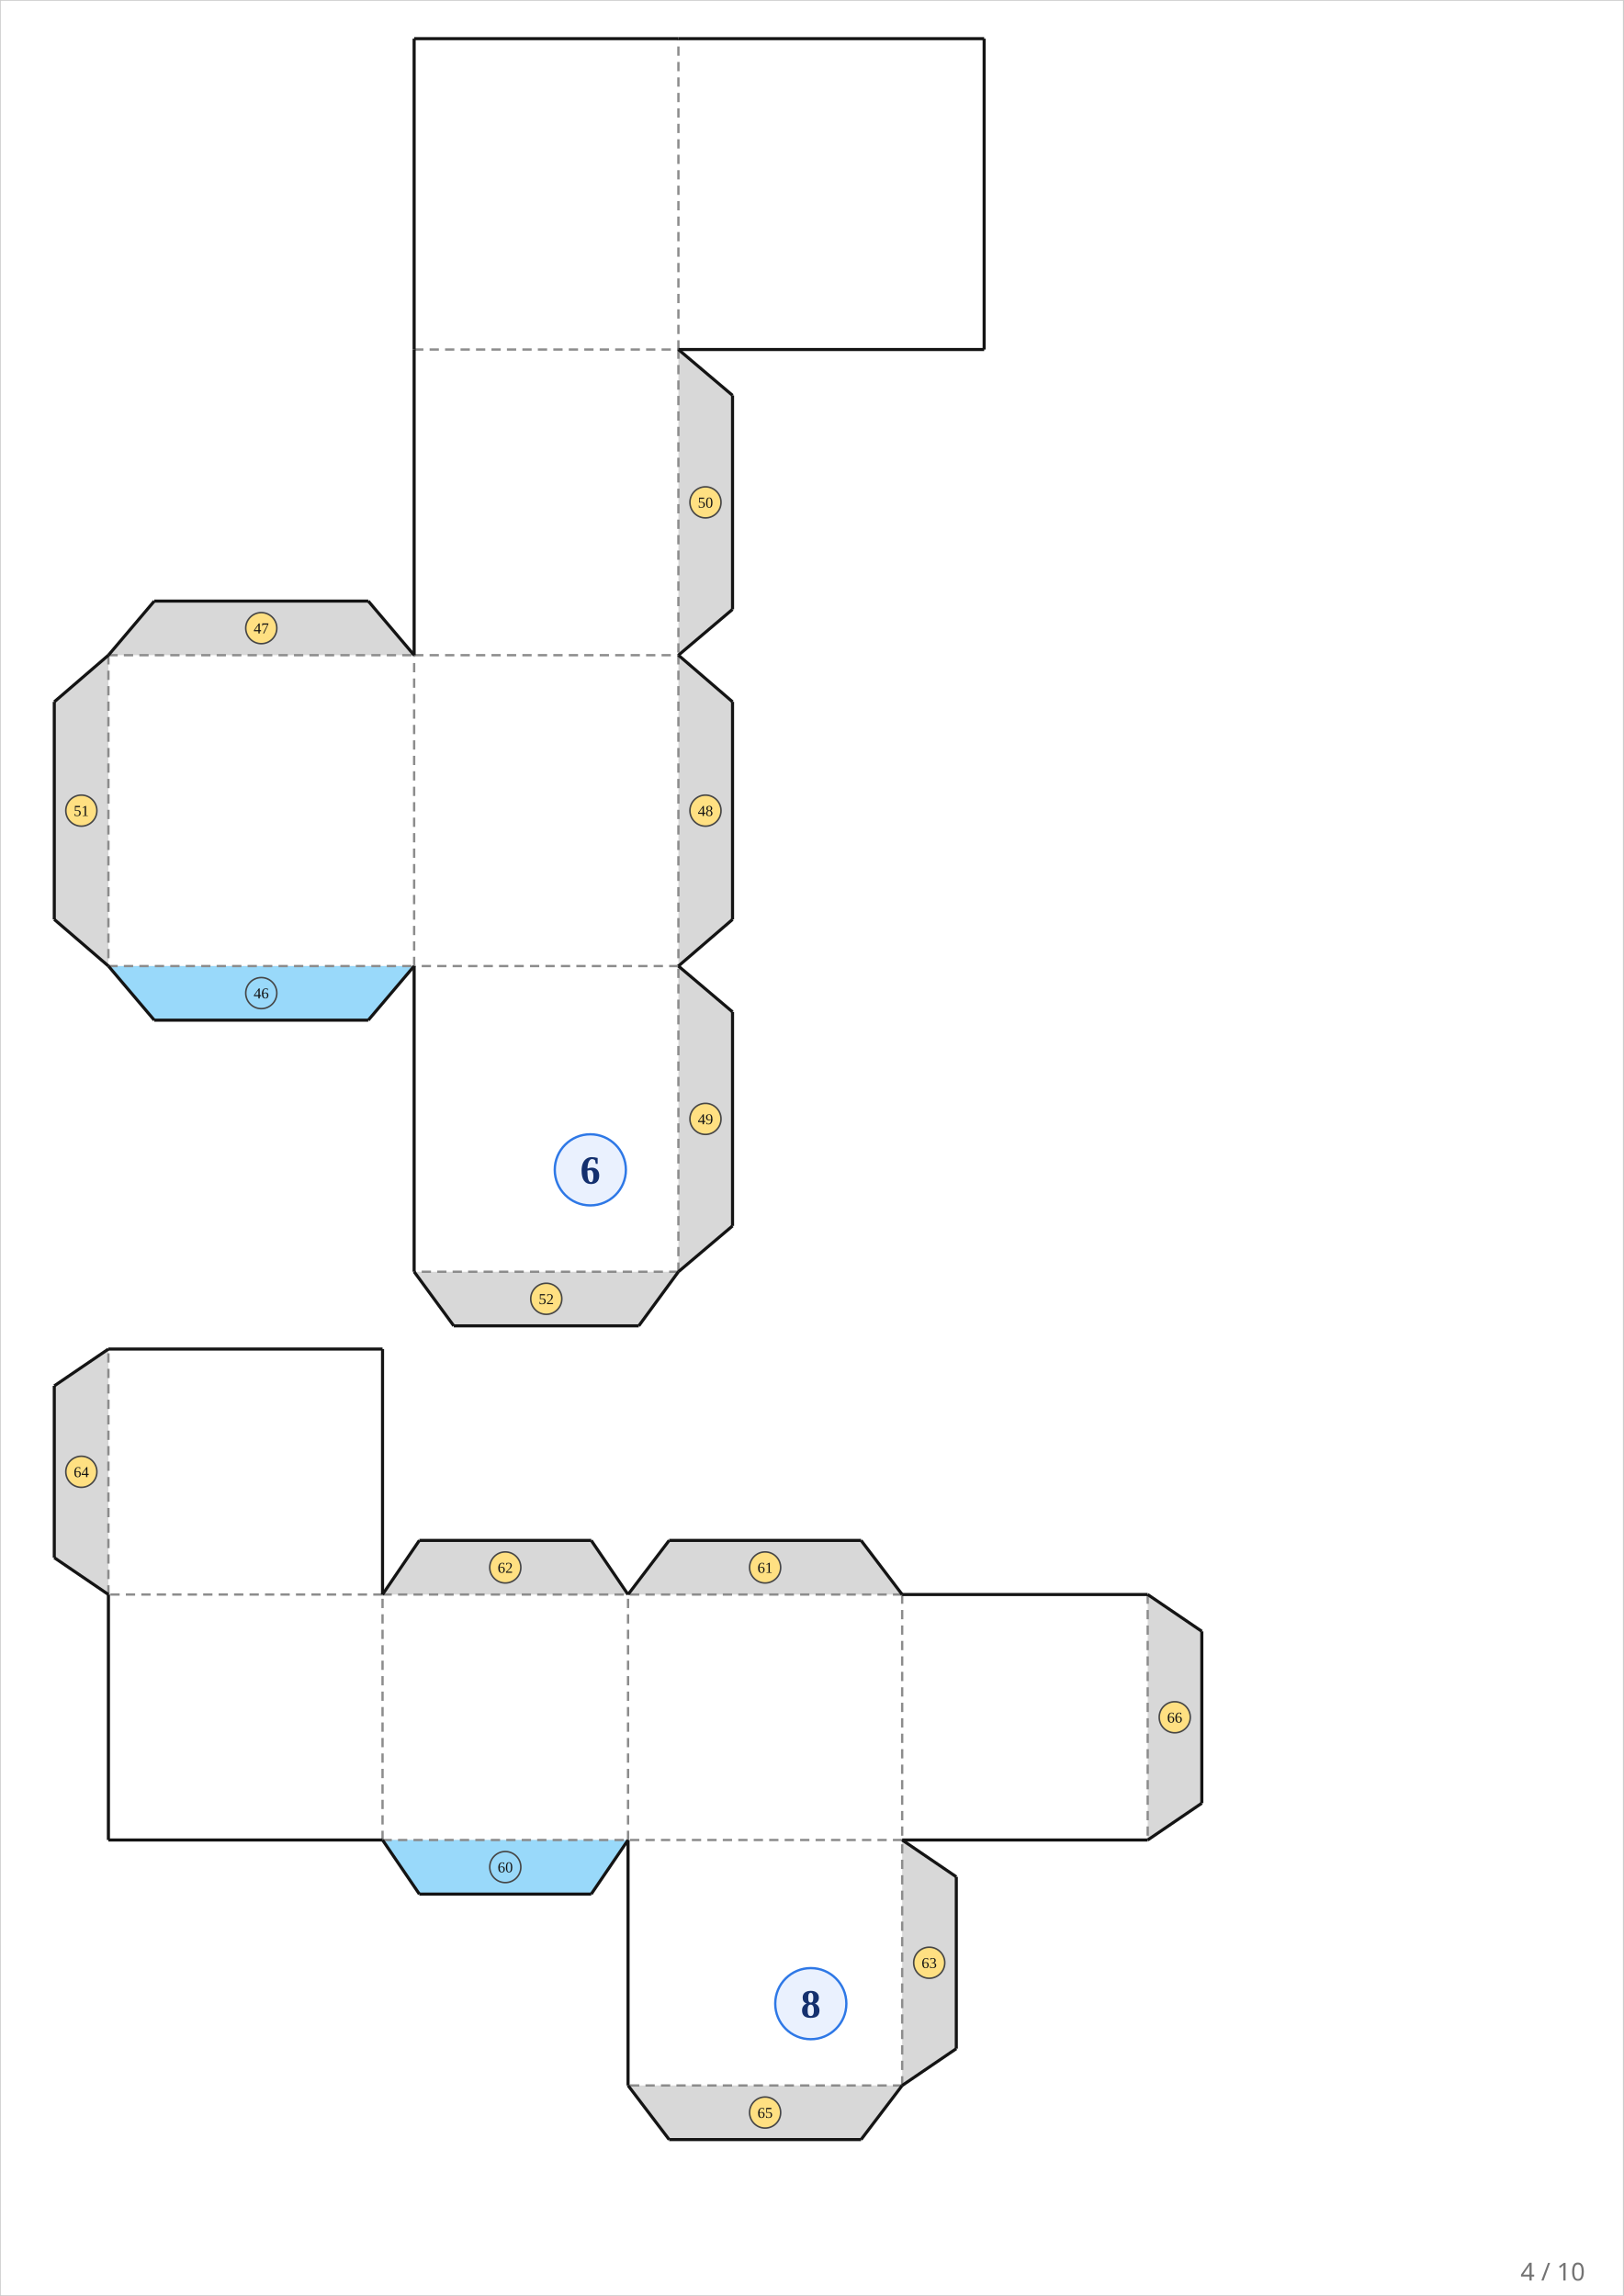
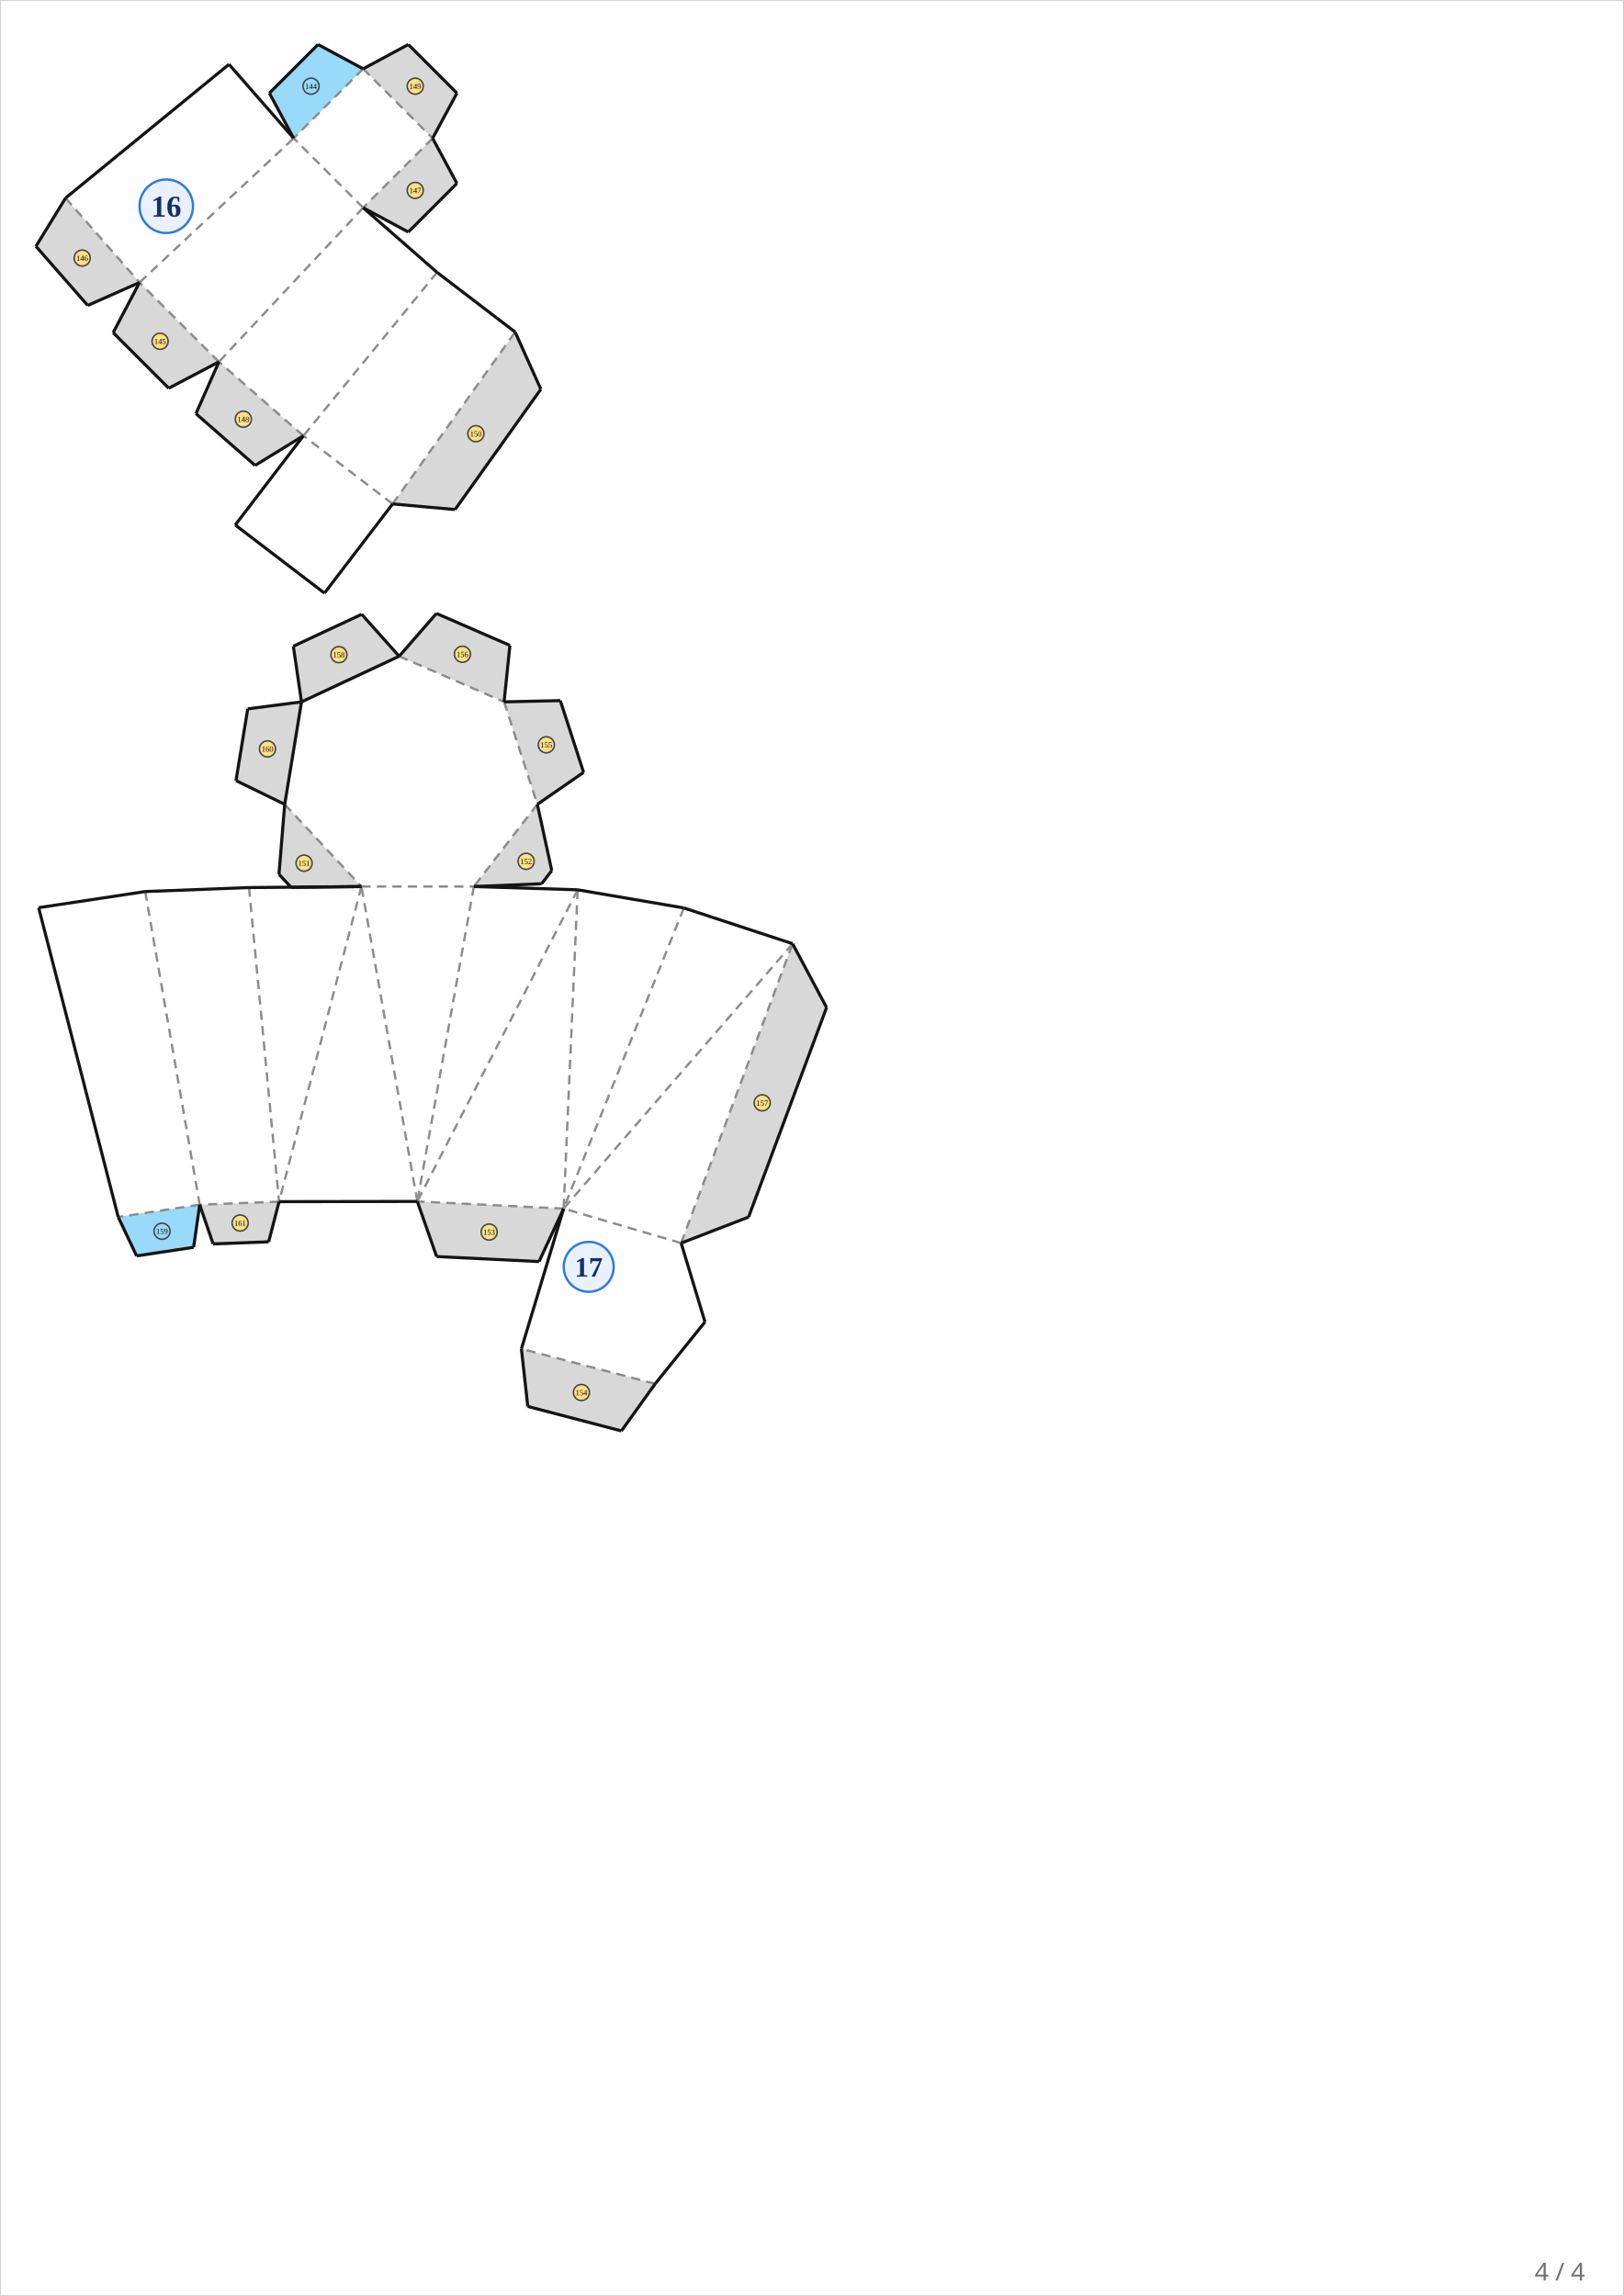
<svg xmlns="http://www.w3.org/2000/svg" width="210.00mm" height="297.00mm" viewBox="0 0 210.00 297.00">
  <rect x="0" y="0" width="210.00" height="297.00" fill="#ffffff" stroke="#cccccc" stroke-width="0.2" />
-   <polygon points="53.562,124.964 47.631,131.964 19.952,131.964 14.021,124.964" fill="rgb(216,216,216)" />
-   <polygon points="53.562,84.753 47.631,77.753 19.952,77.753 14.021,84.753" fill="rgb(216,216,216)" />
-   <polygon points="87.742,124.964 94.742,118.933 94.742,90.785 87.742,84.753" fill="rgb(216,216,216)" />
-   <polygon points="87.742,124.964 94.742,130.896 94.742,158.575 87.742,164.506" fill="rgb(216,216,216)" />
-   <polygon points="87.742,84.753 94.742,78.822 94.742,51.143 87.742,45.212" fill="rgb(216,216,216)" />
-   <polygon points="14.021,124.964 7.021,118.933 7.021,90.785 14.021,84.753" fill="rgb(216,216,216)" />
-   <polygon points="53.562,164.506 58.689,171.506 82.615,171.506 87.742,164.506" fill="rgb(216,216,216)" />
-   <polygon points="53.562,124.964 47.631,131.964 19.952,131.964 14.021,124.964" fill="#99d9fa" />
-   <line x1="53.562" y1="124.964" x2="53.562" y2="84.753" stroke="#8c8c8c" stroke-width="0.3" stroke-dasharray="1.2,0.8" />
-   <line x1="87.742" y1="124.964" x2="53.562" y2="124.964" stroke="#8c8c8c" stroke-width="0.3" stroke-dasharray="1.2,0.8" />
-   <line x1="53.562" y1="84.753" x2="87.742" y2="84.753" stroke="#8c8c8c" stroke-width="0.3" stroke-dasharray="1.2,0.8" />
-   <line x1="53.562" y1="45.212" x2="87.742" y2="45.212" stroke="#8c8c8c" stroke-width="0.3" stroke-dasharray="1.2,0.8" />
-   <line x1="87.742" y1="45.212" x2="87.742" y2="5.0" stroke="#8c8c8c" stroke-width="0.3" stroke-dasharray="1.2,0.8" />
-   <line x1="14.021" y1="124.964" x2="53.562" y2="124.964" stroke="#8c8c8c" stroke-width="0.3" stroke-dasharray="1.2,0.8" />
-   <line x1="14.021" y1="84.753" x2="53.562" y2="84.753" stroke="#8c8c8c" stroke-width="0.3" stroke-dasharray="1.2,0.8" />
-   <line x1="87.742" y1="84.753" x2="87.742" y2="124.964" stroke="#8c8c8c" stroke-width="0.3" stroke-dasharray="1.2,0.8" />
-   <line x1="87.742" y1="164.506" x2="87.742" y2="124.964" stroke="#8c8c8c" stroke-width="0.3" stroke-dasharray="1.2,0.8" />
-   <line x1="87.742" y1="45.212" x2="87.742" y2="84.753" stroke="#8c8c8c" stroke-width="0.3" stroke-dasharray="1.2,0.8" />
-   <line x1="14.021" y1="84.753" x2="14.021" y2="124.964" stroke="#8c8c8c" stroke-width="0.3" stroke-dasharray="1.2,0.8" />
-   <line x1="87.742" y1="164.506" x2="53.562" y2="164.506" stroke="#8c8c8c" stroke-width="0.3" stroke-dasharray="1.2,0.8" />
-   <line x1="53.562" y1="164.506" x2="53.562" y2="124.964" stroke="#141414" stroke-width="0.4" />
-   <line x1="53.562" y1="84.753" x2="53.562" y2="45.212" stroke="#141414" stroke-width="0.4" />
-   <line x1="127.284" y1="5.0" x2="127.284" y2="45.212" stroke="#141414" stroke-width="0.4" />
-   <line x1="87.742" y1="5.0" x2="127.284" y2="5.0" stroke="#141414" stroke-width="0.4" />
-   <line x1="127.284" y1="45.212" x2="87.742" y2="45.212" stroke="#141414" stroke-width="0.4" />
-   <line x1="53.562" y1="45.212" x2="53.562" y2="5.0" stroke="#141414" stroke-width="0.4" />
-   <line x1="53.562" y1="5.0" x2="87.742" y2="5.0" stroke="#141414" stroke-width="0.4" />
-   <line x1="53.562" y1="124.964" x2="47.631" y2="131.964" stroke="#141414" stroke-width="0.4" />
-   <line x1="47.631" y1="131.964" x2="19.952" y2="131.964" stroke="#141414" stroke-width="0.4" />
-   <line x1="19.952" y1="131.964" x2="14.021" y2="124.964" stroke="#141414" stroke-width="0.4" />
-   <line x1="53.562" y1="84.753" x2="47.631" y2="77.753" stroke="#141414" stroke-width="0.4" />
-   <line x1="47.631" y1="77.753" x2="19.952" y2="77.753" stroke="#141414" stroke-width="0.4" />
-   <line x1="19.952" y1="77.753" x2="14.021" y2="84.753" stroke="#141414" stroke-width="0.4" />
-   <line x1="87.742" y1="124.964" x2="94.742" y2="118.933" stroke="#141414" stroke-width="0.4" />
-   <line x1="94.742" y1="118.933" x2="94.742" y2="90.785" stroke="#141414" stroke-width="0.4" />
-   <line x1="94.742" y1="90.785" x2="87.742" y2="84.753" stroke="#141414" stroke-width="0.4" />
-   <line x1="87.742" y1="124.964" x2="94.742" y2="130.896" stroke="#141414" stroke-width="0.4" />
-   <line x1="94.742" y1="130.896" x2="94.742" y2="158.575" stroke="#141414" stroke-width="0.4" />
-   <line x1="94.742" y1="158.575" x2="87.742" y2="164.506" stroke="#141414" stroke-width="0.4" />
-   <line x1="87.742" y1="84.753" x2="94.742" y2="78.822" stroke="#141414" stroke-width="0.4" />
-   <line x1="94.742" y1="78.822" x2="94.742" y2="51.143" stroke="#141414" stroke-width="0.4" />
-   <line x1="94.742" y1="51.143" x2="87.742" y2="45.212" stroke="#141414" stroke-width="0.4" />
-   <line x1="14.021" y1="124.964" x2="7.021" y2="118.933" stroke="#141414" stroke-width="0.4" />
-   <line x1="7.021" y1="118.933" x2="7.021" y2="90.785" stroke="#141414" stroke-width="0.4" />
-   <line x1="7.021" y1="90.785" x2="14.021" y2="84.753" stroke="#141414" stroke-width="0.4" />
-   <line x1="53.562" y1="164.506" x2="58.689" y2="171.506" stroke="#141414" stroke-width="0.4" />
-   <line x1="58.689" y1="171.506" x2="82.615" y2="171.506" stroke="#141414" stroke-width="0.4" />
-   <line x1="82.615" y1="171.506" x2="87.742" y2="164.506" stroke="#141414" stroke-width="0.4" />
-   <circle cx="33.792" cy="128.464" r="2.01" fill="#99d9fa" stroke="#464646" stroke-width="0.2" />
-   <text x="33.792" y="129.15" font-size="1.97" text-anchor="middle" fill="#141414">46</text>
-   <circle cx="33.792" cy="81.253" r="2.01" fill="#ffe082" stroke="#464646" stroke-width="0.2" />
-   <text x="33.792" y="81.94" font-size="1.97" text-anchor="middle" fill="#141414">47</text>
-   <circle cx="91.242" cy="104.859" r="2.01" fill="#ffe082" stroke="#464646" stroke-width="0.2" />
-   <text x="91.242" y="105.55" font-size="1.97" text-anchor="middle" fill="#141414">48</text>
-   <circle cx="91.242" cy="144.735" r="2.01" fill="#ffe082" stroke="#464646" stroke-width="0.2" />
-   <text x="91.242" y="145.43" font-size="1.97" text-anchor="middle" fill="#141414">49</text>
-   <circle cx="91.242" cy="64.982" r="2.01" fill="#ffe082" stroke="#464646" stroke-width="0.2" />
-   <text x="91.242" y="65.67" font-size="1.97" text-anchor="middle" fill="#141414">50</text>
-   <circle cx="10.521" cy="104.859" r="2.01" fill="#ffe082" stroke="#464646" stroke-width="0.2" />
-   <text x="10.521" y="105.55" font-size="1.97" text-anchor="middle" fill="#141414">51</text>
-   <circle cx="70.652" cy="168.006" r="2.01" fill="#ffe082" stroke="#464646" stroke-width="0.2" />
-   <text x="70.652" y="168.70" font-size="1.97" text-anchor="middle" fill="#141414">52</text>
-   <circle cx="76.349" cy="151.325" r="4.60" fill="#eaf1fe" stroke="#2e78e6" stroke-width="0.3" />
-   <text x="76.349" y="153.12" font-size="5.20" text-anchor="middle" fill="#14306e" font-weight="bold">6</text>
-   <polygon points="81.228,238.014 76.465,245.013 54.238,245.013 49.475,238.014" fill="rgb(216,216,216)" />
-   <polygon points="81.228,206.26 86.546,199.26 111.364,199.26 116.682,206.26" fill="rgb(216,216,216)" />
-   <polygon points="81.228,206.26 76.465,199.26 54.238,199.26 49.475,206.26" fill="rgb(216,216,216)" />
-   <polygon points="116.682,238.014 123.682,242.776 123.682,265.004 116.682,269.767" fill="rgb(216,216,216)" />
-   <polygon points="14.021,174.506 7.021,179.269 7.021,201.496 14.021,206.26" fill="rgb(216,216,216)" />
-   <polygon points="81.228,269.767 86.546,276.767 111.364,276.767 116.682,269.767" fill="rgb(216,216,216)" />
-   <polygon points="148.436,238.014 155.436,233.25 155.436,211.023 148.436,206.26" fill="rgb(216,216,216)" />
-   <polygon points="81.228,238.014 76.465,245.013 54.238,245.013 49.475,238.014" fill="#99d9fa" />
-   <line x1="81.228" y1="238.013" x2="81.228" y2="206.26" stroke="#8c8c8c" stroke-width="0.3" stroke-dasharray="1.2,0.8" />
-   <line x1="116.682" y1="238.013" x2="81.228" y2="238.013" stroke="#8c8c8c" stroke-width="0.3" stroke-dasharray="1.2,0.8" />
-   <line x1="116.682" y1="206.26" x2="116.682" y2="238.013" stroke="#8c8c8c" stroke-width="0.3" stroke-dasharray="1.2,0.8" />
-   <line x1="49.475" y1="238.013" x2="49.475" y2="206.26" stroke="#8c8c8c" stroke-width="0.3" stroke-dasharray="1.2,0.8" />
-   <line x1="49.475" y1="206.26" x2="14.021" y2="206.26" stroke="#8c8c8c" stroke-width="0.3" stroke-dasharray="1.2,0.8" />
-   <line x1="49.475" y1="238.014" x2="81.228" y2="238.014" stroke="#8c8c8c" stroke-width="0.3" stroke-dasharray="1.2,0.8" />
-   <line x1="116.682" y1="206.26" x2="81.228" y2="206.26" stroke="#8c8c8c" stroke-width="0.3" stroke-dasharray="1.2,0.8" />
-   <line x1="49.475" y1="206.26" x2="81.228" y2="206.26" stroke="#8c8c8c" stroke-width="0.3" stroke-dasharray="1.2,0.8" />
-   <line x1="116.682" y1="269.767" x2="116.682" y2="238.014" stroke="#8c8c8c" stroke-width="0.3" stroke-dasharray="1.2,0.8" />
-   <line x1="14.021" y1="206.26" x2="14.021" y2="174.506" stroke="#8c8c8c" stroke-width="0.3" stroke-dasharray="1.2,0.8" />
-   <line x1="116.682" y1="269.767" x2="81.228" y2="269.767" stroke="#8c8c8c" stroke-width="0.3" stroke-dasharray="1.2,0.8" />
-   <line x1="148.436" y1="206.26" x2="148.436" y2="238.014" stroke="#8c8c8c" stroke-width="0.3" stroke-dasharray="1.2,0.8" />
-   <line x1="81.228" y1="269.767" x2="81.228" y2="238.013" stroke="#141414" stroke-width="0.4" />
-   <line x1="14.021" y1="174.506" x2="49.475" y2="174.506" stroke="#141414" stroke-width="0.4" />
-   <line x1="49.475" y1="174.506" x2="49.475" y2="206.26" stroke="#141414" stroke-width="0.4" />
-   <line x1="148.436" y1="238.013" x2="116.682" y2="238.013" stroke="#141414" stroke-width="0.4" />
-   <line x1="116.682" y1="206.26" x2="148.436" y2="206.26" stroke="#141414" stroke-width="0.4" />
-   <line x1="49.475" y1="238.013" x2="14.021" y2="238.013" stroke="#141414" stroke-width="0.4" />
-   <line x1="14.021" y1="238.013" x2="14.021" y2="206.26" stroke="#141414" stroke-width="0.4" />
-   <line x1="81.228" y1="238.014" x2="76.465" y2="245.013" stroke="#141414" stroke-width="0.4" />
-   <line x1="76.465" y1="245.013" x2="54.238" y2="245.013" stroke="#141414" stroke-width="0.4" />
-   <line x1="54.238" y1="245.013" x2="49.475" y2="238.014" stroke="#141414" stroke-width="0.4" />
-   <line x1="81.228" y1="206.26" x2="86.546" y2="199.26" stroke="#141414" stroke-width="0.4" />
-   <line x1="86.546" y1="199.26" x2="111.364" y2="199.26" stroke="#141414" stroke-width="0.4" />
-   <line x1="111.364" y1="199.26" x2="116.682" y2="206.26" stroke="#141414" stroke-width="0.4" />
-   <line x1="81.228" y1="206.26" x2="76.465" y2="199.26" stroke="#141414" stroke-width="0.4" />
-   <line x1="76.465" y1="199.26" x2="54.238" y2="199.26" stroke="#141414" stroke-width="0.4" />
-   <line x1="54.238" y1="199.26" x2="49.475" y2="206.26" stroke="#141414" stroke-width="0.4" />
-   <line x1="116.682" y1="238.014" x2="123.682" y2="242.776" stroke="#141414" stroke-width="0.4" />
-   <line x1="123.682" y1="242.776" x2="123.682" y2="265.004" stroke="#141414" stroke-width="0.4" />
-   <line x1="123.682" y1="265.004" x2="116.682" y2="269.767" stroke="#141414" stroke-width="0.4" />
-   <line x1="14.021" y1="174.506" x2="7.021" y2="179.269" stroke="#141414" stroke-width="0.4" />
-   <line x1="7.021" y1="179.269" x2="7.021" y2="201.496" stroke="#141414" stroke-width="0.4" />
-   <line x1="7.021" y1="201.496" x2="14.021" y2="206.26" stroke="#141414" stroke-width="0.4" />
-   <line x1="81.228" y1="269.767" x2="86.546" y2="276.767" stroke="#141414" stroke-width="0.4" />
-   <line x1="86.546" y1="276.767" x2="111.364" y2="276.767" stroke="#141414" stroke-width="0.4" />
-   <line x1="111.364" y1="276.767" x2="116.682" y2="269.767" stroke="#141414" stroke-width="0.4" />
-   <line x1="148.436" y1="238.014" x2="155.436" y2="233.25" stroke="#141414" stroke-width="0.4" />
-   <line x1="155.436" y1="233.25" x2="155.436" y2="211.023" stroke="#141414" stroke-width="0.4" />
-   <line x1="155.436" y1="211.023" x2="148.436" y2="206.26" stroke="#141414" stroke-width="0.4" />
-   <circle cx="65.351" cy="241.514" r="2.01" fill="#99d9fa" stroke="#464646" stroke-width="0.2" />
-   <text x="65.351" y="242.20" font-size="1.97" text-anchor="middle" fill="#141414">60</text>
-   <circle cx="98.955" cy="202.76" r="2.01" fill="#ffe082" stroke="#464646" stroke-width="0.2" />
-   <text x="98.955" y="203.45" font-size="1.97" text-anchor="middle" fill="#141414">61</text>
-   <circle cx="65.351" cy="202.76" r="2.01" fill="#ffe082" stroke="#464646" stroke-width="0.2" />
-   <text x="65.351" y="203.45" font-size="1.97" text-anchor="middle" fill="#141414">62</text>
-   <circle cx="120.182" cy="253.89" r="2.01" fill="#ffe082" stroke="#464646" stroke-width="0.2" />
-   <text x="120.182" y="254.58" font-size="1.97" text-anchor="middle" fill="#141414">63</text>
-   <circle cx="10.521" cy="190.383" r="2.01" fill="#ffe082" stroke="#464646" stroke-width="0.2" />
-   <text x="10.521" y="191.07" font-size="1.97" text-anchor="middle" fill="#141414">64</text>
-   <circle cx="98.955" cy="273.267" r="2.01" fill="#ffe082" stroke="#464646" stroke-width="0.2" />
-   <text x="98.955" y="273.96" font-size="1.97" text-anchor="middle" fill="#141414">65</text>
-   <circle cx="151.936" cy="222.137" r="2.01" fill="#ffe082" stroke="#464646" stroke-width="0.2" />
-   <text x="151.936" y="222.83" font-size="1.97" text-anchor="middle" fill="#141414">66</text>
-   <circle cx="104.864" cy="259.183" r="4.60" fill="#eaf1fe" stroke="#2e78e6" stroke-width="0.3" />
-   <text x="104.864" y="260.98" font-size="5.20" text-anchor="middle" fill="#14306e" font-weight="bold">8</text>
-   <text x="205.0" y="295.0" font-size="3.2" text-anchor="end" fill="#737373" font-family="sans-serif">4 / 10</text>
+   <polygon points="37.983,17.886 34.839,12.046 41.128,5.757 46.967,8.902" fill="rgb(216,216,216)" />
+   <polygon points="18.046,36.54 14.636,43.03 21.823,50.217 28.313,46.807" fill="rgb(216,216,216)" />
+   <polygon points="18.046,36.54 11.343,39.511 4.649,31.862 8.483,25.613" fill="rgb(216,216,216)" />
+   <polygon points="46.967,26.87 52.807,30.014 59.096,23.725 55.952,17.886" fill="rgb(216,216,216)" />
+   <polygon points="28.313,46.807 25.342,53.509 32.991,60.203 39.24,56.37" fill="rgb(216,216,216)" />
+   <polygon points="55.952,17.886 59.096,12.046 52.807,5.757 46.967,8.902" fill="rgb(216,216,216)" />
+   <polygon points="66.625,42.951 69.948,50.349 58.856,65.913 50.779,65.186" fill="rgb(216,216,216)" />
+   <polygon points="37.983,17.886 34.839,12.046 41.128,5.757 46.967,8.902" fill="#99d9fa" />
+   <line x1="18.046" y1="36.54" x2="37.983" y2="17.886" stroke="#8c8c8c" stroke-width="0.3" stroke-dasharray="1.2,0.8" />
+   <line x1="46.967" y1="26.87" x2="37.983" y2="17.886" stroke="#8c8c8c" stroke-width="0.3" stroke-dasharray="1.2,0.8" />
+   <line x1="46.967" y1="26.87" x2="28.313" y2="46.807" stroke="#8c8c8c" stroke-width="0.3" stroke-dasharray="1.2,0.8" />
+   <line x1="56.529" y1="35.237" x2="39.24" y2="56.37" stroke="#8c8c8c" stroke-width="0.3" stroke-dasharray="1.2,0.8" />
+   <line x1="50.779" y1="65.186" x2="39.24" y2="56.37" stroke="#8c8c8c" stroke-width="0.3" stroke-dasharray="1.2,0.8" />
+   <line x1="46.967" y1="8.902" x2="37.983" y2="17.886" stroke="#8c8c8c" stroke-width="0.3" stroke-dasharray="1.2,0.8" />
+   <line x1="28.313" y1="46.807" x2="18.046" y2="36.54" stroke="#8c8c8c" stroke-width="0.3" stroke-dasharray="1.2,0.8" />
+   <line x1="8.483" y1="25.613" x2="18.046" y2="36.54" stroke="#8c8c8c" stroke-width="0.3" stroke-dasharray="1.2,0.8" />
+   <line x1="55.952" y1="17.886" x2="46.967" y2="26.87" stroke="#8c8c8c" stroke-width="0.3" stroke-dasharray="1.2,0.8" />
+   <line x1="39.24" y1="56.37" x2="28.313" y2="46.807" stroke="#8c8c8c" stroke-width="0.3" stroke-dasharray="1.2,0.8" />
+   <line x1="46.967" y1="8.902" x2="55.952" y2="17.886" stroke="#8c8c8c" stroke-width="0.3" stroke-dasharray="1.2,0.8" />
+   <line x1="50.779" y1="65.186" x2="66.625" y2="42.951" stroke="#8c8c8c" stroke-width="0.3" stroke-dasharray="1.2,0.8" />
+   <line x1="29.616" y1="8.325" x2="37.983" y2="17.886" stroke="#141414" stroke-width="0.4" />
+   <line x1="41.963" y1="76.724" x2="30.425" y2="67.909" stroke="#141414" stroke-width="0.4" />
+   <line x1="50.779" y1="65.186" x2="41.963" y2="76.724" stroke="#141414" stroke-width="0.4" />
+   <line x1="46.967" y1="26.87" x2="56.529" y2="35.237" stroke="#141414" stroke-width="0.4" />
+   <line x1="30.425" y1="67.909" x2="39.24" y2="56.37" stroke="#141414" stroke-width="0.4" />
+   <line x1="56.529" y1="35.237" x2="66.625" y2="42.951" stroke="#141414" stroke-width="0.4" />
+   <line x1="8.483" y1="25.613" x2="29.616" y2="8.325" stroke="#141414" stroke-width="0.4" />
+   <line x1="37.983" y1="17.886" x2="34.839" y2="12.046" stroke="#141414" stroke-width="0.4" />
+   <line x1="34.839" y1="12.046" x2="41.128" y2="5.757" stroke="#141414" stroke-width="0.4" />
+   <line x1="41.128" y1="5.757" x2="46.967" y2="8.902" stroke="#141414" stroke-width="0.4" />
+   <line x1="18.046" y1="36.54" x2="14.636" y2="43.03" stroke="#141414" stroke-width="0.4" />
+   <line x1="14.636" y1="43.03" x2="21.823" y2="50.217" stroke="#141414" stroke-width="0.4" />
+   <line x1="21.823" y1="50.217" x2="28.313" y2="46.807" stroke="#141414" stroke-width="0.4" />
+   <line x1="18.046" y1="36.54" x2="11.343" y2="39.511" stroke="#141414" stroke-width="0.4" />
+   <line x1="11.343" y1="39.511" x2="4.649" y2="31.862" stroke="#141414" stroke-width="0.4" />
+   <line x1="4.649" y1="31.862" x2="8.483" y2="25.613" stroke="#141414" stroke-width="0.4" />
+   <line x1="46.967" y1="26.87" x2="52.807" y2="30.014" stroke="#141414" stroke-width="0.4" />
+   <line x1="52.807" y1="30.014" x2="59.096" y2="23.725" stroke="#141414" stroke-width="0.4" />
+   <line x1="59.096" y1="23.725" x2="55.952" y2="17.886" stroke="#141414" stroke-width="0.4" />
+   <line x1="28.313" y1="46.807" x2="25.342" y2="53.509" stroke="#141414" stroke-width="0.4" />
+   <line x1="25.342" y1="53.509" x2="32.991" y2="60.203" stroke="#141414" stroke-width="0.4" />
+   <line x1="32.991" y1="60.203" x2="39.24" y2="56.37" stroke="#141414" stroke-width="0.4" />
+   <line x1="55.952" y1="17.886" x2="59.096" y2="12.046" stroke="#141414" stroke-width="0.4" />
+   <line x1="59.096" y1="12.046" x2="52.807" y2="5.757" stroke="#141414" stroke-width="0.4" />
+   <line x1="52.807" y1="5.757" x2="46.967" y2="8.902" stroke="#141414" stroke-width="0.4" />
+   <line x1="66.625" y1="42.951" x2="69.948" y2="50.349" stroke="#141414" stroke-width="0.4" />
+   <line x1="69.948" y1="50.349" x2="58.856" y2="65.913" stroke="#141414" stroke-width="0.4" />
+   <line x1="58.856" y1="65.913" x2="50.779" y2="65.186" stroke="#141414" stroke-width="0.4" />
+   <circle cx="40.229" cy="11.148" r="1.04" fill="#99d9fa" stroke="#464646" stroke-width="0.2" />
+   <text x="40.229" y="11.51" font-size="1.02" text-anchor="middle" fill="#141414">144</text>
+   <circle cx="20.705" cy="44.148" r="1.04" fill="#ffe082" stroke="#464646" stroke-width="0.2" />
+   <text x="20.705" y="44.51" font-size="1.02" text-anchor="middle" fill="#141414">145</text>
+   <circle cx="10.63" cy="33.381" r="1.04" fill="#ffe082" stroke="#464646" stroke-width="0.2" />
+   <text x="10.63" y="33.74" font-size="1.02" text-anchor="middle" fill="#141414">146</text>
+   <circle cx="53.705" cy="24.624" r="1.04" fill="#ffe082" stroke="#464646" stroke-width="0.2" />
+   <text x="53.705" y="24.98" font-size="1.02" text-anchor="middle" fill="#141414">147</text>
+   <circle cx="31.472" cy="54.223" r="1.04" fill="#ffe082" stroke="#464646" stroke-width="0.2" />
+   <text x="31.472" y="54.58" font-size="1.02" text-anchor="middle" fill="#141414">148</text>
+   <circle cx="53.705" cy="11.148" r="1.04" fill="#ffe082" stroke="#464646" stroke-width="0.2" />
+   <text x="53.705" y="11.51" font-size="1.02" text-anchor="middle" fill="#141414">149</text>
+   <circle cx="61.552" cy="56.1" r="1.04" fill="#ffe082" stroke="#464646" stroke-width="0.2" />
+   <text x="61.552" y="56.46" font-size="1.02" text-anchor="middle" fill="#141414">150</text>
+   <circle cx="21.504" cy="26.679" r="3.46" fill="#eaf1fe" stroke="#2e78e6" stroke-width="0.3" />
+   <text x="21.504" y="28.03" font-size="3.92" text-anchor="middle" fill="#14306e" font-weight="bold">16</text>
+   <polygon points="46.743,114.678 37.667,114.794 36.08,113.093 36.824,104.047" fill="rgb(216,216,216)" />
+   <polygon points="61.283,114.678 70.048,114.319 71.362,112.618 69.495,104.047" fill="rgb(216,216,216)" />
+   <polygon points="53.975,155.412 56.471,162.543 69.717,163.191 72.898,156.339" fill="rgb(216,216,216)" />
+   <polygon points="67.435,174.48 68.26,181.931 80.37,185.097 84.736,179.003" fill="rgb(216,216,216)" />
+   <polygon points="69.495,104.047 75.479,99.909 72.469,90.629 65.195,90.79" fill="rgb(216,216,216)" />
+   <polygon points="65.195,90.79 65.949,83.485 56.448,79.355 51.622,84.89" fill="rgb(216,216,216)" />
+   <polygon points="102.507,122.075 106.905,130.325 96.816,157.433 88.094,160.8" fill="rgb(216,216,216)" />
+   <polygon points="51.622,84.89 46.778,79.462 37.939,83.592 38.995,90.79" fill="rgb(216,216,216)" />
+   <polygon points="15.29,157.428 17.668,162.458 25.044,161.342 25.828,155.834" fill="rgb(216,216,216)" />
+   <polygon points="38.995,90.79 32.041,91.693 30.521,100.973 36.824,104.047" fill="rgb(216,216,216)" />
+   <polygon points="25.828,155.834 27.565,160.908 34.75,160.632 36.093,155.441" fill="rgb(216,216,216)" />
+   <polygon points="15.29,157.428 17.668,162.458 25.044,161.342 25.828,155.834" fill="#99d9fa" />
+   <line x1="46.743" y1="114.678" x2="61.283" y2="114.678" stroke="#8c8c8c" stroke-width="0.3" stroke-dasharray="1.2,0.8" />
+   <line x1="53.975" y1="155.412" x2="46.743" y2="114.678" stroke="#8c8c8c" stroke-width="0.3" stroke-dasharray="1.2,0.8" />
+   <line x1="46.743" y1="114.678" x2="36.093" y2="155.441" stroke="#8c8c8c" stroke-width="0.3" stroke-dasharray="1.2,0.8" />
+   <line x1="61.283" y1="114.678" x2="53.975" y2="155.412" stroke="#8c8c8c" stroke-width="0.3" stroke-dasharray="1.2,0.8" />
+   <line x1="74.71" y1="115.102" x2="53.975" y2="155.412" stroke="#8c8c8c" stroke-width="0.3" stroke-dasharray="1.2,0.8" />
+   <line x1="74.71" y1="115.102" x2="72.898" y2="156.339" stroke="#8c8c8c" stroke-width="0.3" stroke-dasharray="1.2,0.8" />
+   <line x1="88.448" y1="117.448" x2="72.898" y2="156.339" stroke="#8c8c8c" stroke-width="0.3" stroke-dasharray="1.2,0.8" />
+   <line x1="88.094" y1="160.8" x2="72.898" y2="156.339" stroke="#8c8c8c" stroke-width="0.3" stroke-dasharray="1.2,0.8" />
+   <line x1="18.78" y1="115.326" x2="25.828" y2="155.834" stroke="#8c8c8c" stroke-width="0.3" stroke-dasharray="1.2,0.8" />
+   <line x1="32.204" y1="114.811" x2="36.093" y2="155.441" stroke="#8c8c8c" stroke-width="0.3" stroke-dasharray="1.2,0.8" />
+   <line x1="102.507" y1="122.075" x2="72.898" y2="156.339" stroke="#8c8c8c" stroke-width="0.3" stroke-dasharray="1.2,0.8" />
+   <line x1="36.824" y1="104.047" x2="46.743" y2="114.678" stroke="#8c8c8c" stroke-width="0.3" stroke-dasharray="1.2,0.8" />
+   <line x1="69.495" y1="104.047" x2="61.283" y2="114.678" stroke="#8c8c8c" stroke-width="0.3" stroke-dasharray="1.2,0.8" />
+   <line x1="72.898" y1="156.339" x2="53.975" y2="155.412" stroke="#8c8c8c" stroke-width="0.3" stroke-dasharray="1.2,0.8" />
+   <line x1="84.736" y1="179.003" x2="67.435" y2="174.48" stroke="#8c8c8c" stroke-width="0.3" stroke-dasharray="1.2,0.8" />
+   <line x1="65.195" y1="90.79" x2="69.495" y2="104.047" stroke="#8c8c8c" stroke-width="0.3" stroke-dasharray="1.2,0.8" />
+   <line x1="51.622" y1="84.89" x2="65.195" y2="90.79" stroke="#8c8c8c" stroke-width="0.3" stroke-dasharray="1.2,0.8" />
+   <line x1="88.094" y1="160.8" x2="102.507" y2="122.075" stroke="#8c8c8c" stroke-width="0.3" stroke-dasharray="1.2,0.8" />
+   <line x1="38.995" y1="90.79" x2="51.622" y2="84.89" stroke="#8c8c8c" stroke-width="0.3" stroke-dasharray="1.2,0.8" />
+   <line x1="25.828" y1="155.834" x2="15.29" y2="157.428" stroke="#8c8c8c" stroke-width="0.3" stroke-dasharray="1.2,0.8" />
+   <line x1="36.824" y1="104.047" x2="38.995" y2="90.79" stroke="#8c8c8c" stroke-width="0.3" stroke-dasharray="1.2,0.8" />
+   <line x1="36.093" y1="155.441" x2="25.828" y2="155.834" stroke="#8c8c8c" stroke-width="0.3" stroke-dasharray="1.2,0.8" />
+   <line x1="32.204" y1="114.811" x2="46.743" y2="114.678" stroke="#141414" stroke-width="0.4" />
+   <line x1="61.283" y1="114.678" x2="74.71" y2="115.102" stroke="#141414" stroke-width="0.4" />
+   <line x1="67.435" y1="174.48" x2="72.898" y2="156.339" stroke="#141414" stroke-width="0.4" />
+   <line x1="53.975" y1="155.412" x2="36.093" y2="155.441" stroke="#141414" stroke-width="0.4" />
+   <line x1="74.71" y1="115.102" x2="88.448" y2="117.448" stroke="#141414" stroke-width="0.4" />
+   <line x1="88.448" y1="117.448" x2="102.507" y2="122.075" stroke="#141414" stroke-width="0.4" />
+   <line x1="15.29" y1="157.428" x2="5.0" y2="117.41" stroke="#141414" stroke-width="0.4" />
+   <line x1="38.995" y1="90.79" x2="51.621" y2="84.89" stroke="#141414" stroke-width="0.4" />
+   <line x1="5.0" y1="117.41" x2="18.78" y2="115.326" stroke="#141414" stroke-width="0.4" />
+   <line x1="88.094" y1="160.8" x2="91.178" y2="171.002" stroke="#141414" stroke-width="0.4" />
+   <line x1="36.824" y1="104.047" x2="38.995" y2="90.79" stroke="#141414" stroke-width="0.4" />
+   <line x1="18.78" y1="115.326" x2="32.204" y2="114.811" stroke="#141414" stroke-width="0.4" />
+   <line x1="91.178" y1="171.002" x2="84.736" y2="179.003" stroke="#141414" stroke-width="0.4" />
+   <line x1="46.743" y1="114.678" x2="37.667" y2="114.794" stroke="#141414" stroke-width="0.4" />
+   <line x1="37.667" y1="114.794" x2="36.08" y2="113.093" stroke="#141414" stroke-width="0.4" />
+   <line x1="36.08" y1="113.093" x2="36.824" y2="104.047" stroke="#141414" stroke-width="0.4" />
+   <line x1="61.283" y1="114.678" x2="70.048" y2="114.319" stroke="#141414" stroke-width="0.4" />
+   <line x1="70.048" y1="114.319" x2="71.362" y2="112.618" stroke="#141414" stroke-width="0.4" />
+   <line x1="71.362" y1="112.618" x2="69.495" y2="104.047" stroke="#141414" stroke-width="0.4" />
+   <line x1="53.975" y1="155.412" x2="56.471" y2="162.543" stroke="#141414" stroke-width="0.4" />
+   <line x1="56.471" y1="162.543" x2="69.717" y2="163.191" stroke="#141414" stroke-width="0.4" />
+   <line x1="69.717" y1="163.191" x2="72.898" y2="156.339" stroke="#141414" stroke-width="0.4" />
+   <line x1="67.435" y1="174.48" x2="68.26" y2="181.931" stroke="#141414" stroke-width="0.4" />
+   <line x1="68.26" y1="181.931" x2="80.37" y2="185.097" stroke="#141414" stroke-width="0.4" />
+   <line x1="80.37" y1="185.097" x2="84.736" y2="179.003" stroke="#141414" stroke-width="0.4" />
+   <line x1="69.495" y1="104.047" x2="75.479" y2="99.909" stroke="#141414" stroke-width="0.4" />
+   <line x1="75.479" y1="99.909" x2="72.469" y2="90.629" stroke="#141414" stroke-width="0.4" />
+   <line x1="72.469" y1="90.629" x2="65.195" y2="90.79" stroke="#141414" stroke-width="0.4" />
+   <line x1="65.195" y1="90.79" x2="65.949" y2="83.485" stroke="#141414" stroke-width="0.4" />
+   <line x1="65.949" y1="83.485" x2="56.448" y2="79.355" stroke="#141414" stroke-width="0.4" />
+   <line x1="56.448" y1="79.355" x2="51.622" y2="84.89" stroke="#141414" stroke-width="0.4" />
+   <line x1="102.507" y1="122.075" x2="106.905" y2="130.325" stroke="#141414" stroke-width="0.4" />
+   <line x1="106.905" y1="130.325" x2="96.816" y2="157.433" stroke="#141414" stroke-width="0.4" />
+   <line x1="96.816" y1="157.433" x2="88.094" y2="160.8" stroke="#141414" stroke-width="0.4" />
+   <line x1="51.622" y1="84.89" x2="46.778" y2="79.462" stroke="#141414" stroke-width="0.4" />
+   <line x1="46.778" y1="79.462" x2="37.939" y2="83.592" stroke="#141414" stroke-width="0.4" />
+   <line x1="37.939" y1="83.592" x2="38.995" y2="90.79" stroke="#141414" stroke-width="0.4" />
+   <line x1="15.29" y1="157.428" x2="17.668" y2="162.458" stroke="#141414" stroke-width="0.4" />
+   <line x1="17.668" y1="162.458" x2="25.044" y2="161.342" stroke="#141414" stroke-width="0.4" />
+   <line x1="25.044" y1="161.342" x2="25.828" y2="155.834" stroke="#141414" stroke-width="0.4" />
+   <line x1="38.995" y1="90.79" x2="32.041" y2="91.693" stroke="#141414" stroke-width="0.4" />
+   <line x1="32.041" y1="91.693" x2="30.521" y2="100.973" stroke="#141414" stroke-width="0.4" />
+   <line x1="30.521" y1="100.973" x2="36.824" y2="104.047" stroke="#141414" stroke-width="0.4" />
+   <line x1="25.828" y1="155.834" x2="27.565" y2="160.908" stroke="#141414" stroke-width="0.4" />
+   <line x1="27.565" y1="160.908" x2="34.75" y2="160.632" stroke="#141414" stroke-width="0.4" />
+   <line x1="34.75" y1="160.632" x2="36.093" y2="155.441" stroke="#141414" stroke-width="0.4" />
+   <circle cx="39.329" cy="111.653" r="1.04" fill="#ffe082" stroke="#464646" stroke-width="0.2" />
+   <text x="39.329" y="112.01" font-size="1.02" text-anchor="middle" fill="#141414">151</text>
+   <circle cx="68.047" cy="111.416" r="1.04" fill="#ffe082" stroke="#464646" stroke-width="0.2" />
+   <text x="68.047" y="111.77" font-size="1.02" text-anchor="middle" fill="#141414">152</text>
+   <circle cx="63.265" cy="159.371" r="1.04" fill="#ffe082" stroke="#464646" stroke-width="0.2" />
+   <text x="63.265" y="159.73" font-size="1.02" text-anchor="middle" fill="#141414">153</text>
+   <circle cx="75.2" cy="180.128" r="1.04" fill="#ffe082" stroke="#464646" stroke-width="0.2" />
+   <text x="75.2" y="180.49" font-size="1.02" text-anchor="middle" fill="#141414">154</text>
+   <circle cx="70.659" cy="96.344" r="1.04" fill="#ffe082" stroke="#464646" stroke-width="0.2" />
+   <text x="70.659" y="96.70" font-size="1.02" text-anchor="middle" fill="#141414">155</text>
+   <circle cx="59.804" cy="84.63" r="1.04" fill="#ffe082" stroke="#464646" stroke-width="0.2" />
+   <text x="59.804" y="84.99" font-size="1.02" text-anchor="middle" fill="#141414">156</text>
+   <circle cx="98.58" cy="142.658" r="1.04" fill="#ffe082" stroke="#464646" stroke-width="0.2" />
+   <text x="98.58" y="143.02" font-size="1.02" text-anchor="middle" fill="#141414">157</text>
+   <circle cx="43.833" cy="84.684" r="1.04" fill="#ffe082" stroke="#464646" stroke-width="0.2" />
+   <text x="43.833" y="85.04" font-size="1.02" text-anchor="middle" fill="#141414">158</text>
+   <circle cx="20.957" cy="159.266" r="1.04" fill="#99d9fa" stroke="#464646" stroke-width="0.2" />
+   <text x="20.957" y="159.62" font-size="1.02" text-anchor="middle" fill="#141414">159</text>
+   <circle cx="34.595" cy="96.876" r="1.04" fill="#ffe082" stroke="#464646" stroke-width="0.2" />
+   <text x="34.595" y="97.23" font-size="1.02" text-anchor="middle" fill="#141414">160</text>
+   <circle cx="31.059" cy="158.204" r="1.04" fill="#ffe082" stroke="#464646" stroke-width="0.2" />
+   <text x="31.059" y="158.56" font-size="1.02" text-anchor="middle" fill="#141414">161</text>
+   <circle cx="76.142" cy="163.873" r="3.23" fill="#eaf1fe" stroke="#2e78e6" stroke-width="0.3" />
+   <text x="76.142" y="165.14" font-size="3.65" text-anchor="middle" fill="#14306e" font-weight="bold">17</text>
+   <text x="205.0" y="295.0" font-size="3.2" text-anchor="end" fill="#737373" font-family="sans-serif">4 / 4</text>
</svg>
